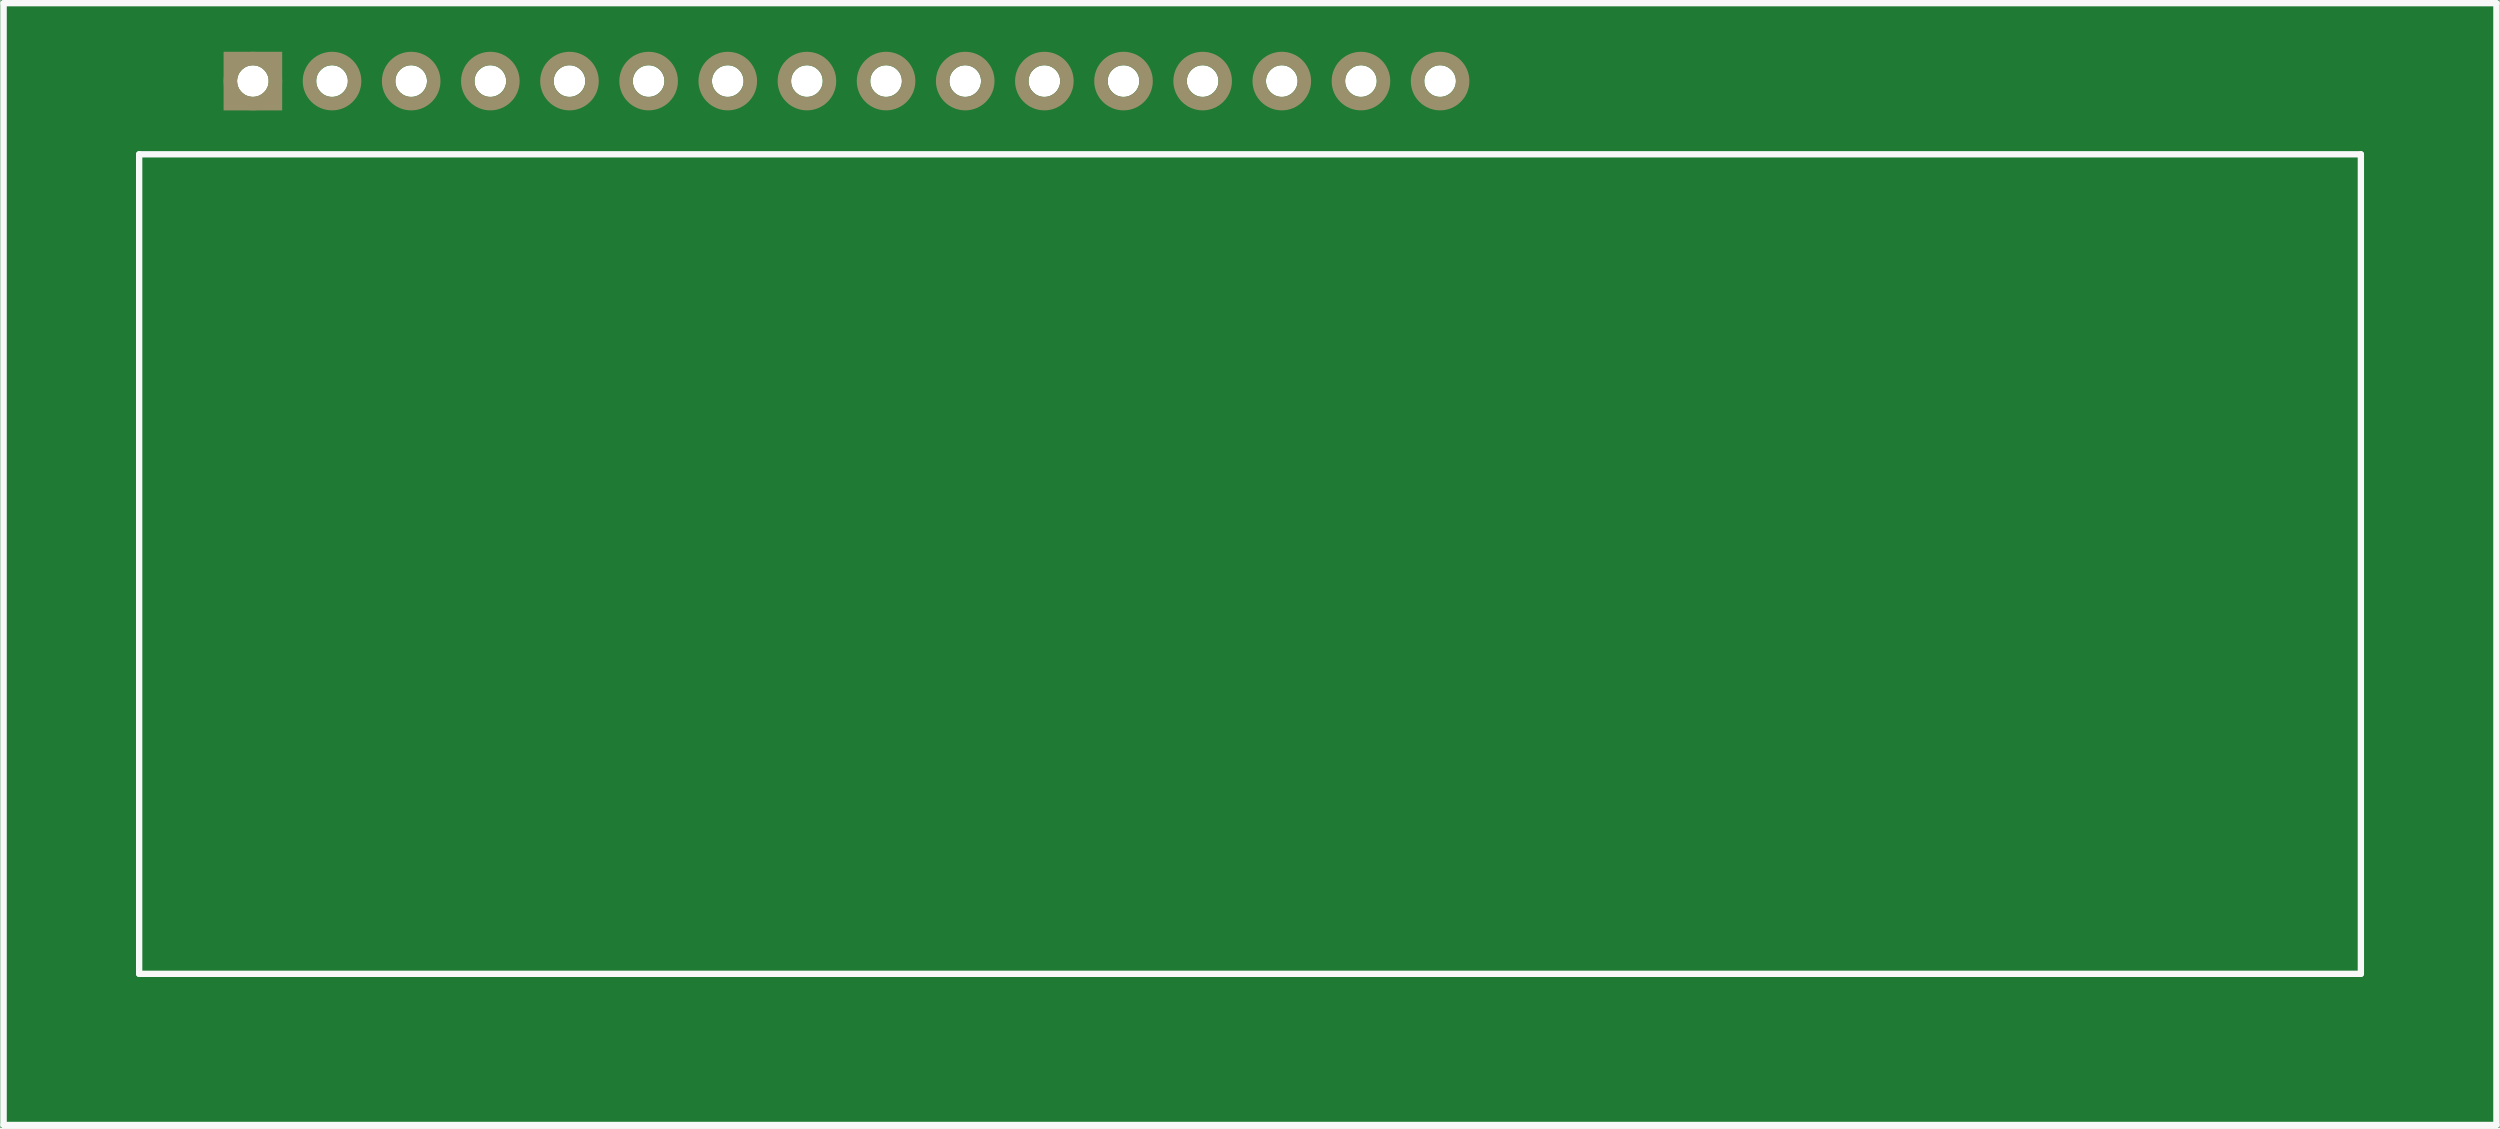
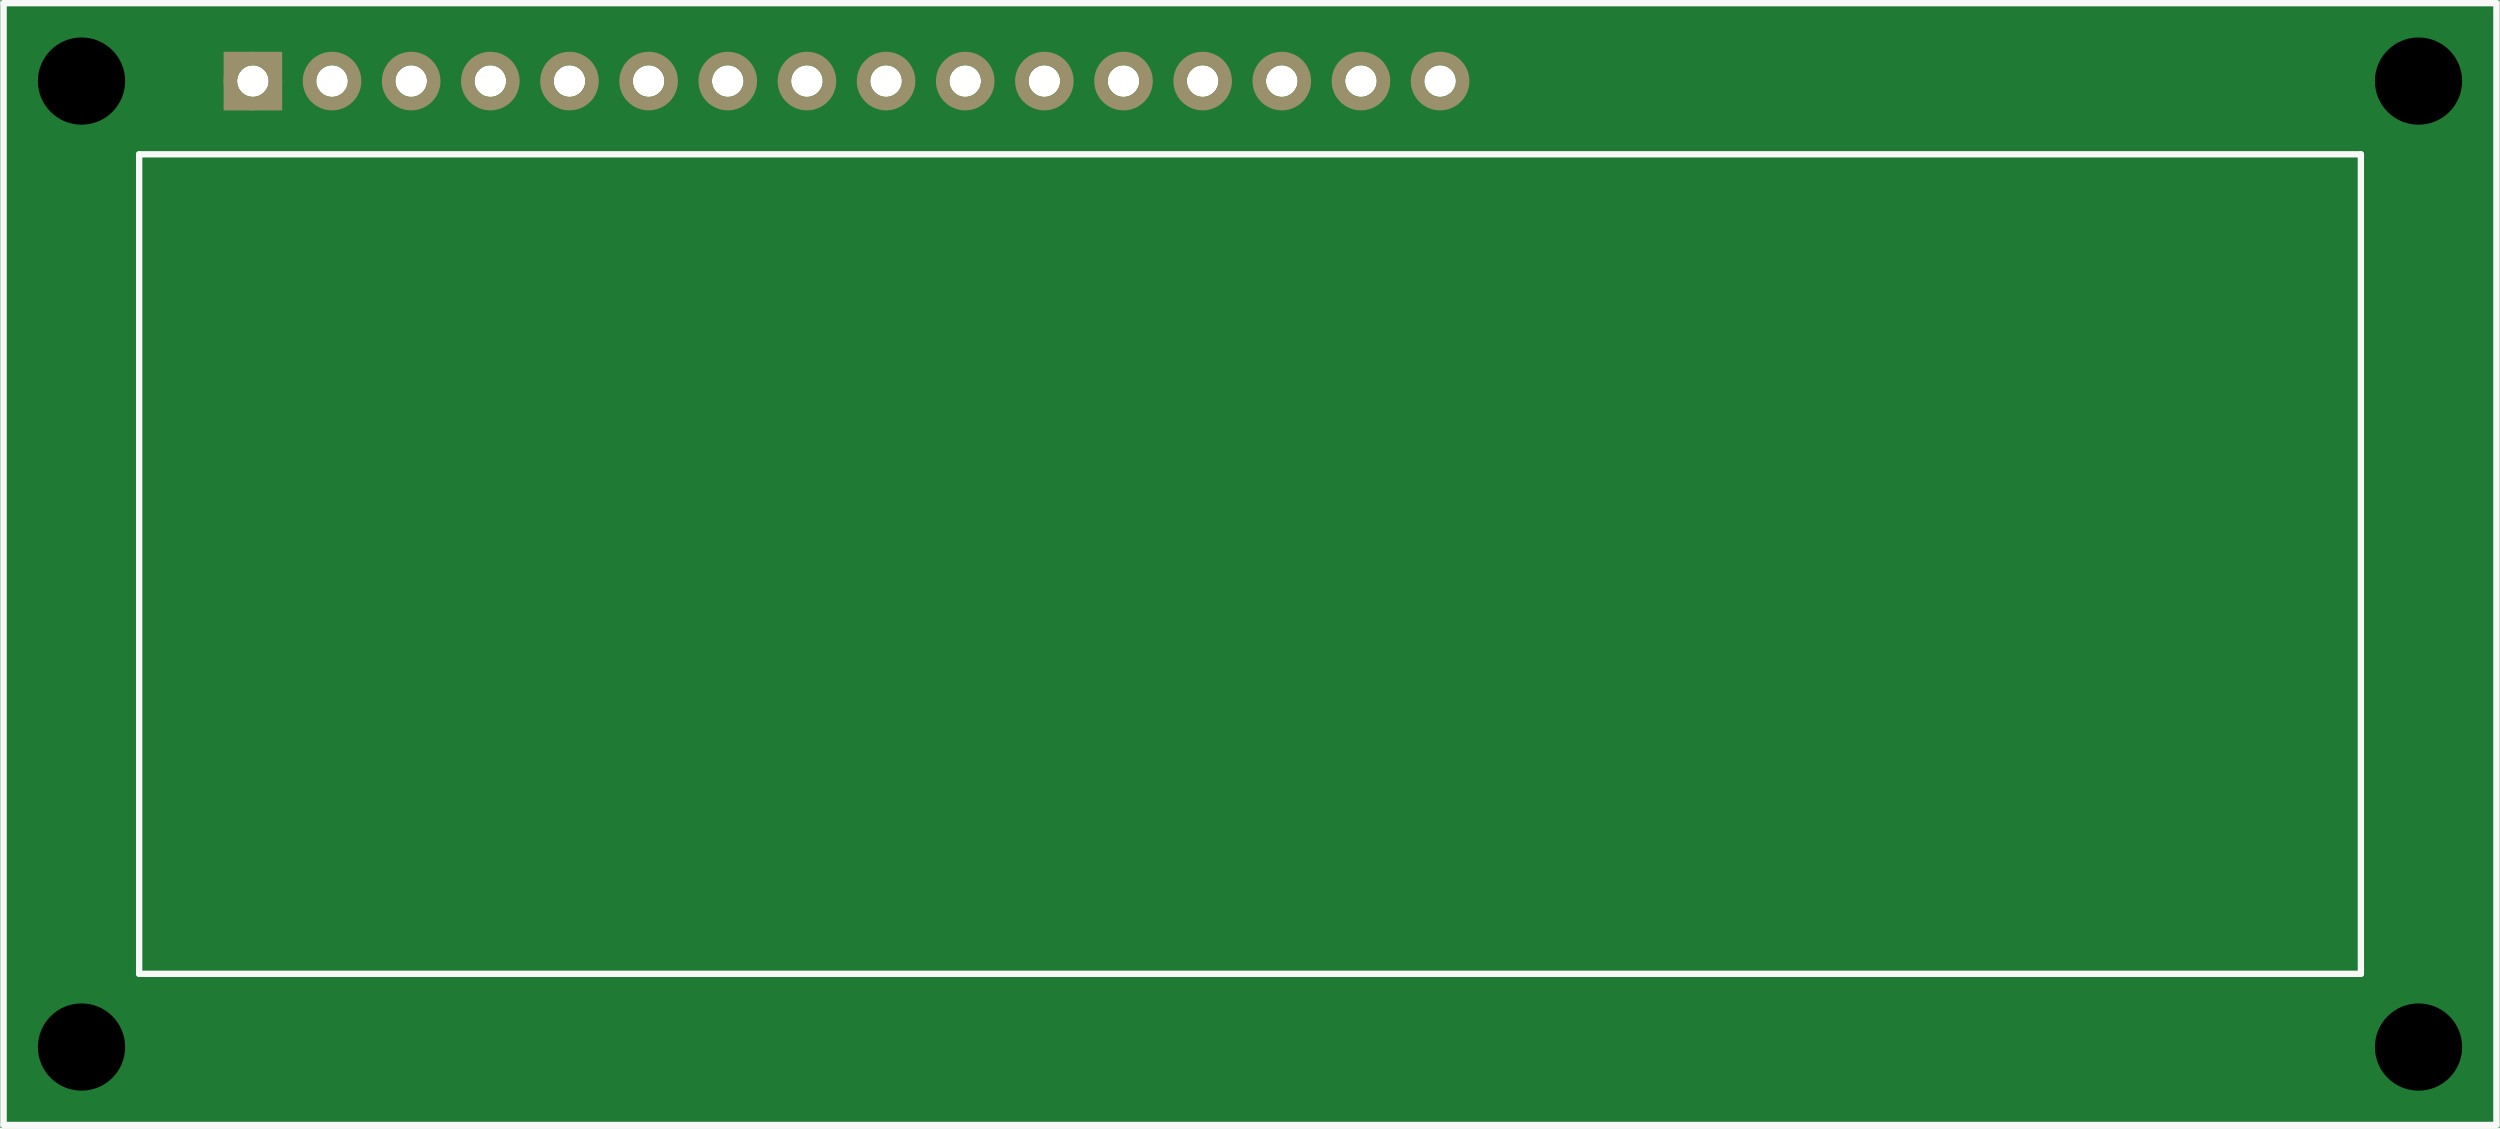
<svg xmlns="http://www.w3.org/2000/svg" version="1.2" baseProfile="tiny" x="0in" y="0in" width="3.158in" height="1.425in" viewBox="0 0 80.203 36.203">
  <g id="breadboard">
    <path fill="#1F7A34" stroke="none" stroke-width="0" d="M0,0l80.203,0 0,36.203 -80.203,0 0,-36.203z M7.594,2.602a0.508,0.508 0 1 0 1.016,0 0.508,0.508 0 1 0 -1.016,0z M10.134,2.602a0.508,0.508 0 1 0 1.016,0 0.508,0.508 0 1 0 -1.016,0z M12.674,2.602a0.508,0.508 0 1 0 1.016,0 0.508,0.508 0 1 0 -1.016,0z M15.214,2.602a0.508,0.508 0 1 0 1.016,0 0.508,0.508 0 1 0 -1.016,0z M17.754,2.602a0.508,0.508 0 1 0 1.016,0 0.508,0.508 0 1 0 -1.016,0z M20.294,2.602a0.508,0.508 0 1 0 1.016,0 0.508,0.508 0 1 0 -1.016,0z M22.834,2.602a0.508,0.508 0 1 0 1.016,0 0.508,0.508 0 1 0 -1.016,0z M25.374,2.602a0.508,0.508 0 1 0 1.016,0 0.508,0.508 0 1 0 -1.016,0z M27.914,2.602a0.508,0.508 0 1 0 1.016,0 0.508,0.508 0 1 0 -1.016,0z M30.454,2.602a0.508,0.508 0 1 0 1.016,0 0.508,0.508 0 1 0 -1.016,0z M32.994,2.602a0.508,0.508 0 1 0 1.016,0 0.508,0.508 0 1 0 -1.016,0z M35.534,2.602a0.508,0.508 0 1 0 1.016,0 0.508,0.508 0 1 0 -1.016,0z M38.074,2.602a0.508,0.508 0 1 0 1.016,0 0.508,0.508 0 1 0 -1.016,0z M40.614,2.602a0.508,0.508 0 1 0 1.016,0 0.508,0.508 0 1 0 -1.016,0z M43.154,2.602a0.508,0.508 0 1 0 1.016,0 0.508,0.508 0 1 0 -1.016,0z M45.694,2.602a0.508,0.508 0 1 0 1.016,0 0.508,0.508 0 1 0 -1.016,0z " />
    <circle id="connector0pin" connectorname="1" cx="8.102" cy="2.602" r="0.724" stroke="#9A916C" stroke-width="0.432" fill="none" />
    <path stroke="none" stroke-width="0" d="m7.162,1.662 1.88,0 0,1.88 -1.88,0 0,-3zM7.594,2.602a0.508,0.508 0 1 0 1.016,0 0.508,0.508 0 1 0 -1.016,0z " fill="#9A916C" />
    <circle id="connector1pin" connectorname="2" cx="10.642" cy="2.602" r="0.724" stroke="#9A916C" stroke-width="0.432" fill="none" />
    <circle id="connector2pin" connectorname="3" cx="13.182" cy="2.602" r="0.724" stroke="#9A916C" stroke-width="0.432" fill="none" />
    <circle id="connector3pin" connectorname="4" cx="15.722" cy="2.602" r="0.724" stroke="#9A916C" stroke-width="0.432" fill="none" />
    <circle id="connector4pin" connectorname="5" cx="18.262" cy="2.602" r="0.724" stroke="#9A916C" stroke-width="0.432" fill="none" />
    <circle id="connector5pin" connectorname="6" cx="20.802" cy="2.602" r="0.724" stroke="#9A916C" stroke-width="0.432" fill="none" />
    <circle id="connector6pin" connectorname="7" cx="23.342" cy="2.602" r="0.724" stroke="#9A916C" stroke-width="0.432" fill="none" />
    <circle id="connector7pin" connectorname="8" cx="25.882" cy="2.602" r="0.724" stroke="#9A916C" stroke-width="0.432" fill="none" />
    <circle id="connector8pin" connectorname="9" cx="28.422" cy="2.602" r="0.724" stroke="#9A916C" stroke-width="0.432" fill="none" />
    <circle id="connector9pin" connectorname="10" cx="30.962" cy="2.602" r="0.724" stroke="#9A916C" stroke-width="0.432" fill="none" />
    <circle id="connector10pin" connectorname="11" cx="33.502" cy="2.602" r="0.724" stroke="#9A916C" stroke-width="0.432" fill="none" />
    <circle id="connector11pin" connectorname="12" cx="36.042" cy="2.602" r="0.724" stroke="#9A916C" stroke-width="0.432" fill="none" />
    <circle id="connector12pin" connectorname="13" cx="38.582" cy="2.602" r="0.724" stroke="#9A916C" stroke-width="0.432" fill="none" />
    <circle id="connector13pin" connectorname="14" cx="41.122" cy="2.602" r="0.724" stroke="#9A916C" stroke-width="0.432" fill="none" />
    <circle id="connector14pin" connectorname="15" cx="43.662" cy="2.602" r="0.724" stroke="#9A916C" stroke-width="0.432" fill="none" />
    <circle id="connector15pin" connectorname="16" cx="46.202" cy="2.602" r="0.724" stroke="#9A916C" stroke-width="0.432" fill="none" />
+     <circle cx="2.602" cy="2.602" r="1.4" stroke="black" stroke-width="0" fill="black" id="nonconn8" />
+     <circle cx="2.602" cy="33.602" r="1.4" stroke="black" stroke-width="0" fill="black" id="nonconn9" />
+     <circle cx="77.602" cy="2.602" r="1.4" stroke="black" stroke-width="0" fill="black" id="nonconn10" />
+     <circle cx="77.602" cy="33.602" r="1.4" stroke="black" stroke-width="0" fill="black" id="nonconn11" />
    <line x1="0.102" y1="0.102" x2="80.102" y2="0.102" stroke="#f8f8f8" stroke-width="0.203" stroke-linecap="round" />
    <line x1="80.102" y1="0.102" x2="80.102" y2="36.102" stroke="#f8f8f8" stroke-width="0.203" stroke-linecap="round" />
    <line x1="80.102" y1="36.102" x2="0.102" y2="36.102" stroke="#f8f8f8" stroke-width="0.203" stroke-linecap="round" />
    <line x1="0.102" y1="36.102" x2="0.102" y2="0.102" stroke="#f8f8f8" stroke-width="0.203" stroke-linecap="round" />
    <line x1="4.452" y1="4.952" x2="75.752" y2="4.952" stroke="#f8f8f8" stroke-width="0.203" stroke-linecap="round" />
    <line x1="75.752" y1="4.952" x2="75.752" y2="31.252" stroke="#f8f8f8" stroke-width="0.203" stroke-linecap="round" />
    <line x1="75.752" y1="31.252" x2="4.452" y2="31.252" stroke="#f8f8f8" stroke-width="0.203" stroke-linecap="round" />
    <line x1="4.452" y1="31.252" x2="4.452" y2="4.952" stroke="#f8f8f8" stroke-width="0.203" stroke-linecap="round" />
  </g>
</svg>
